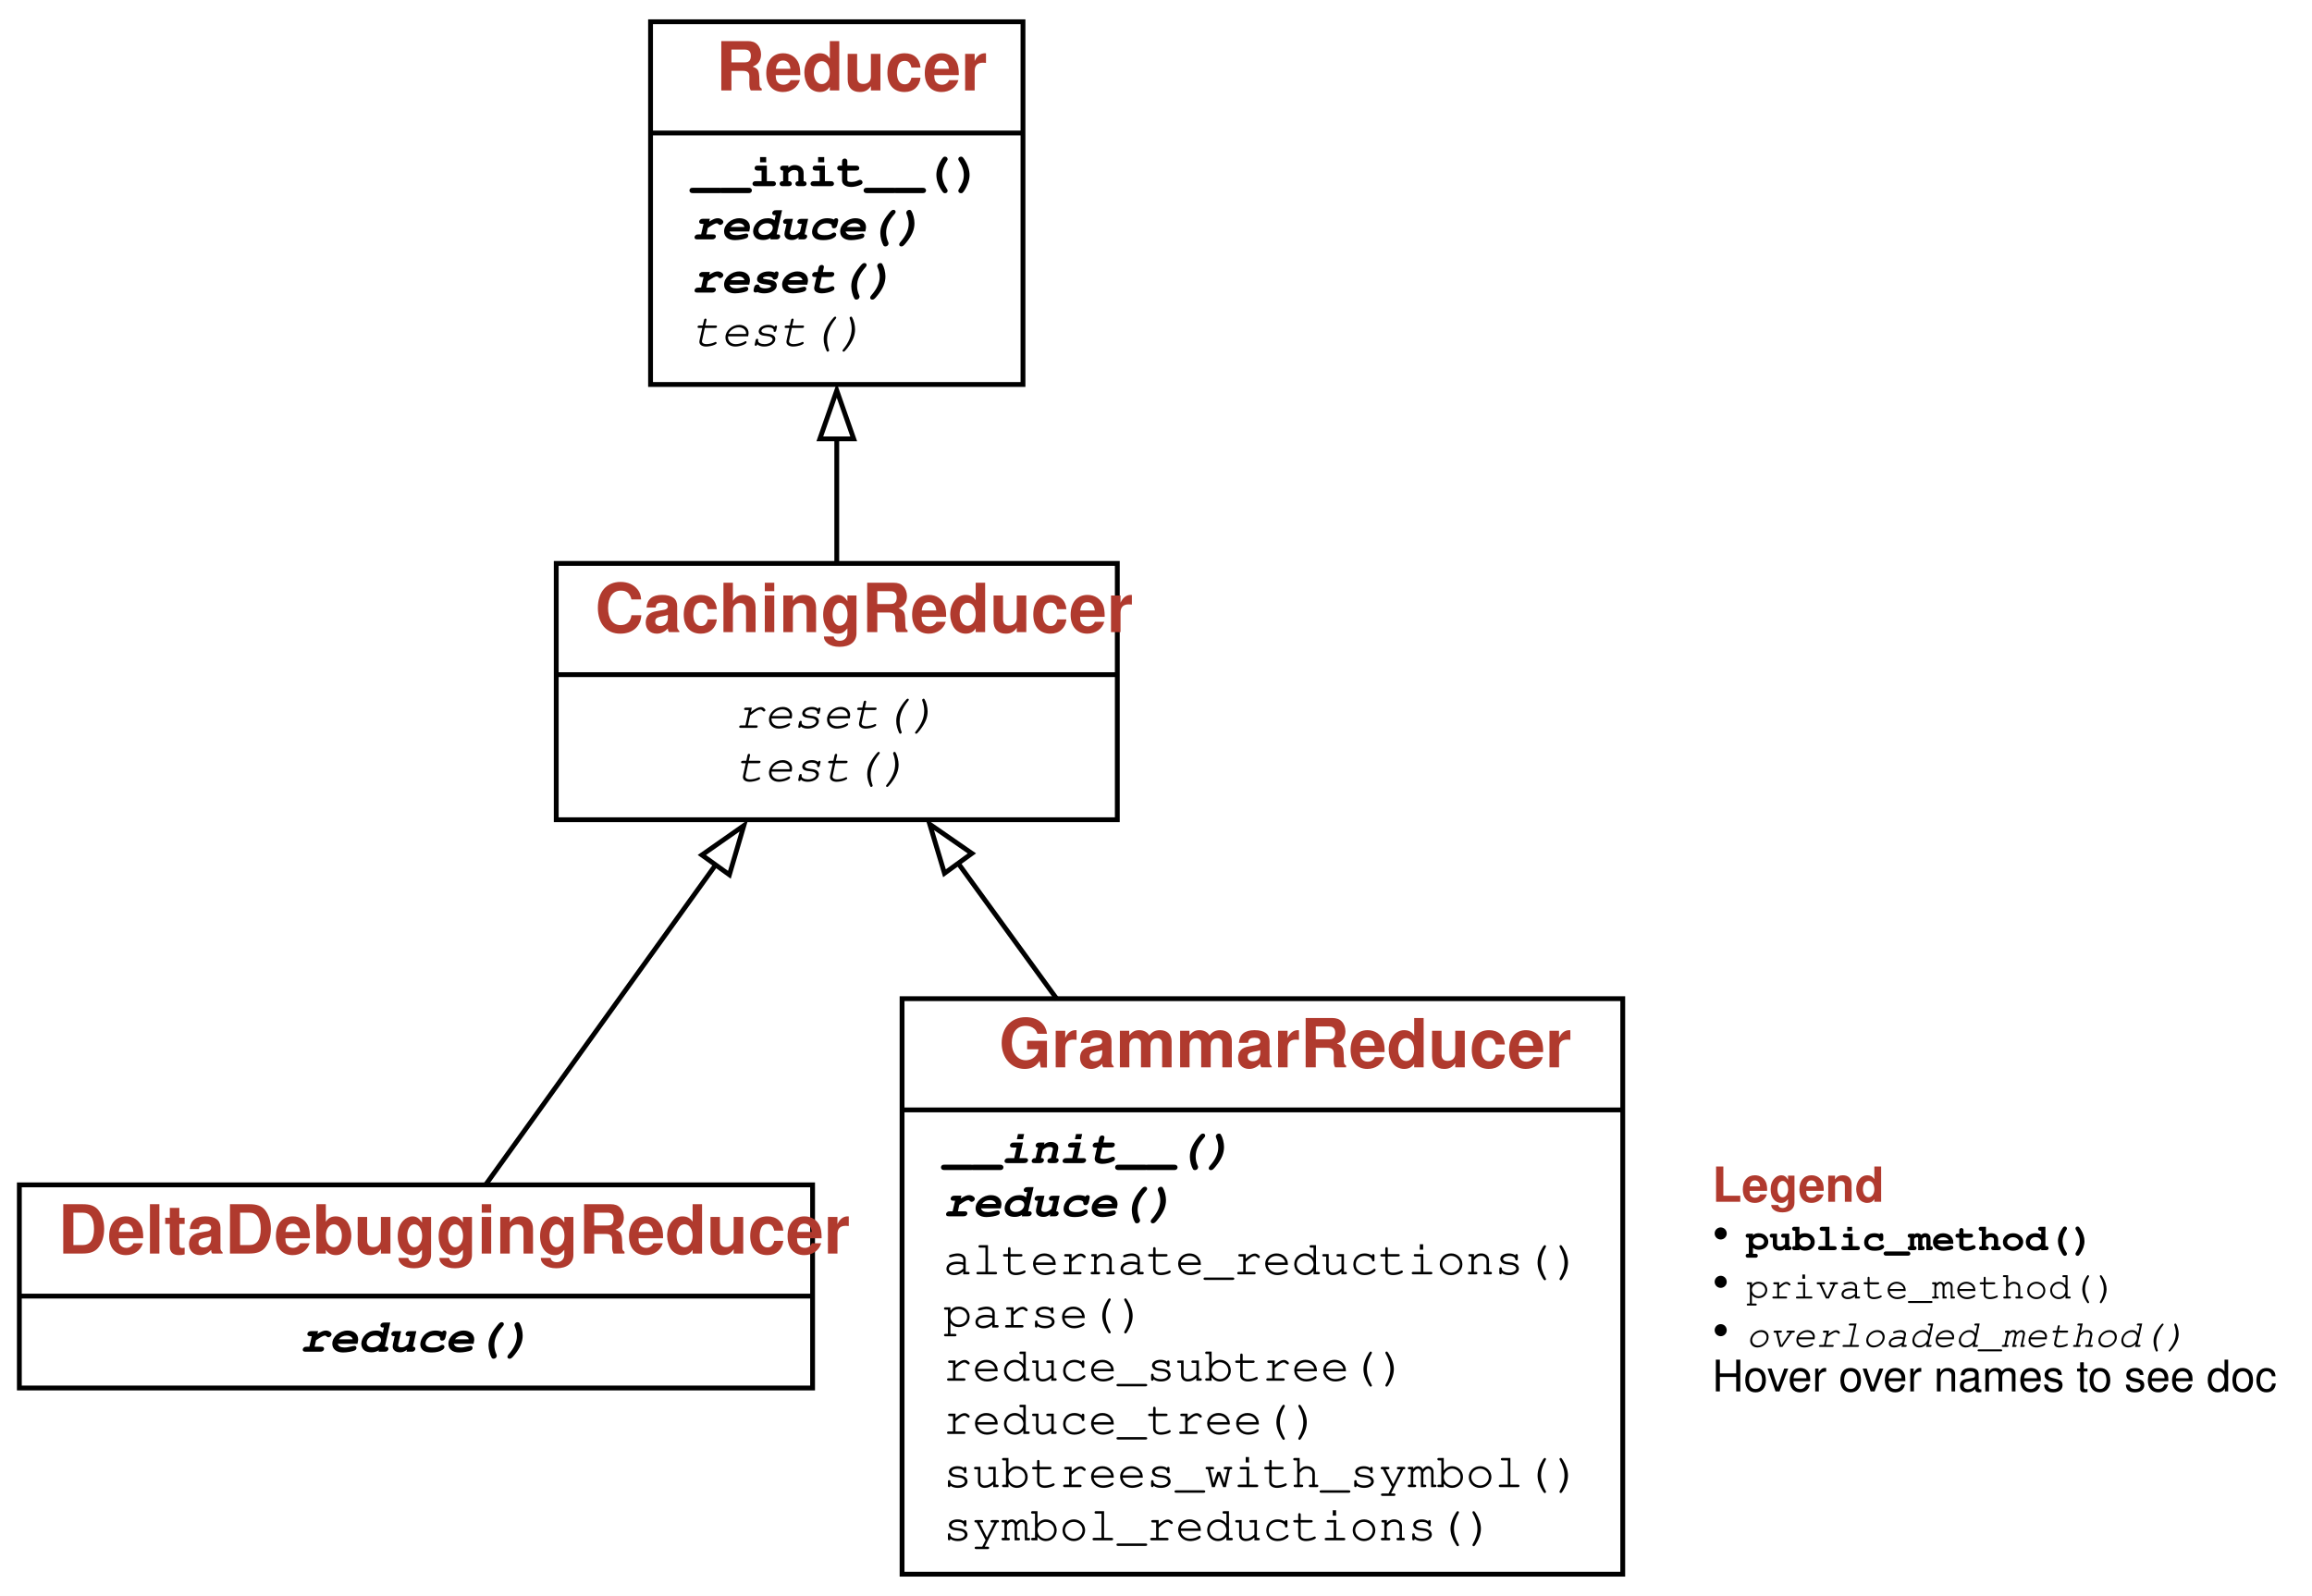
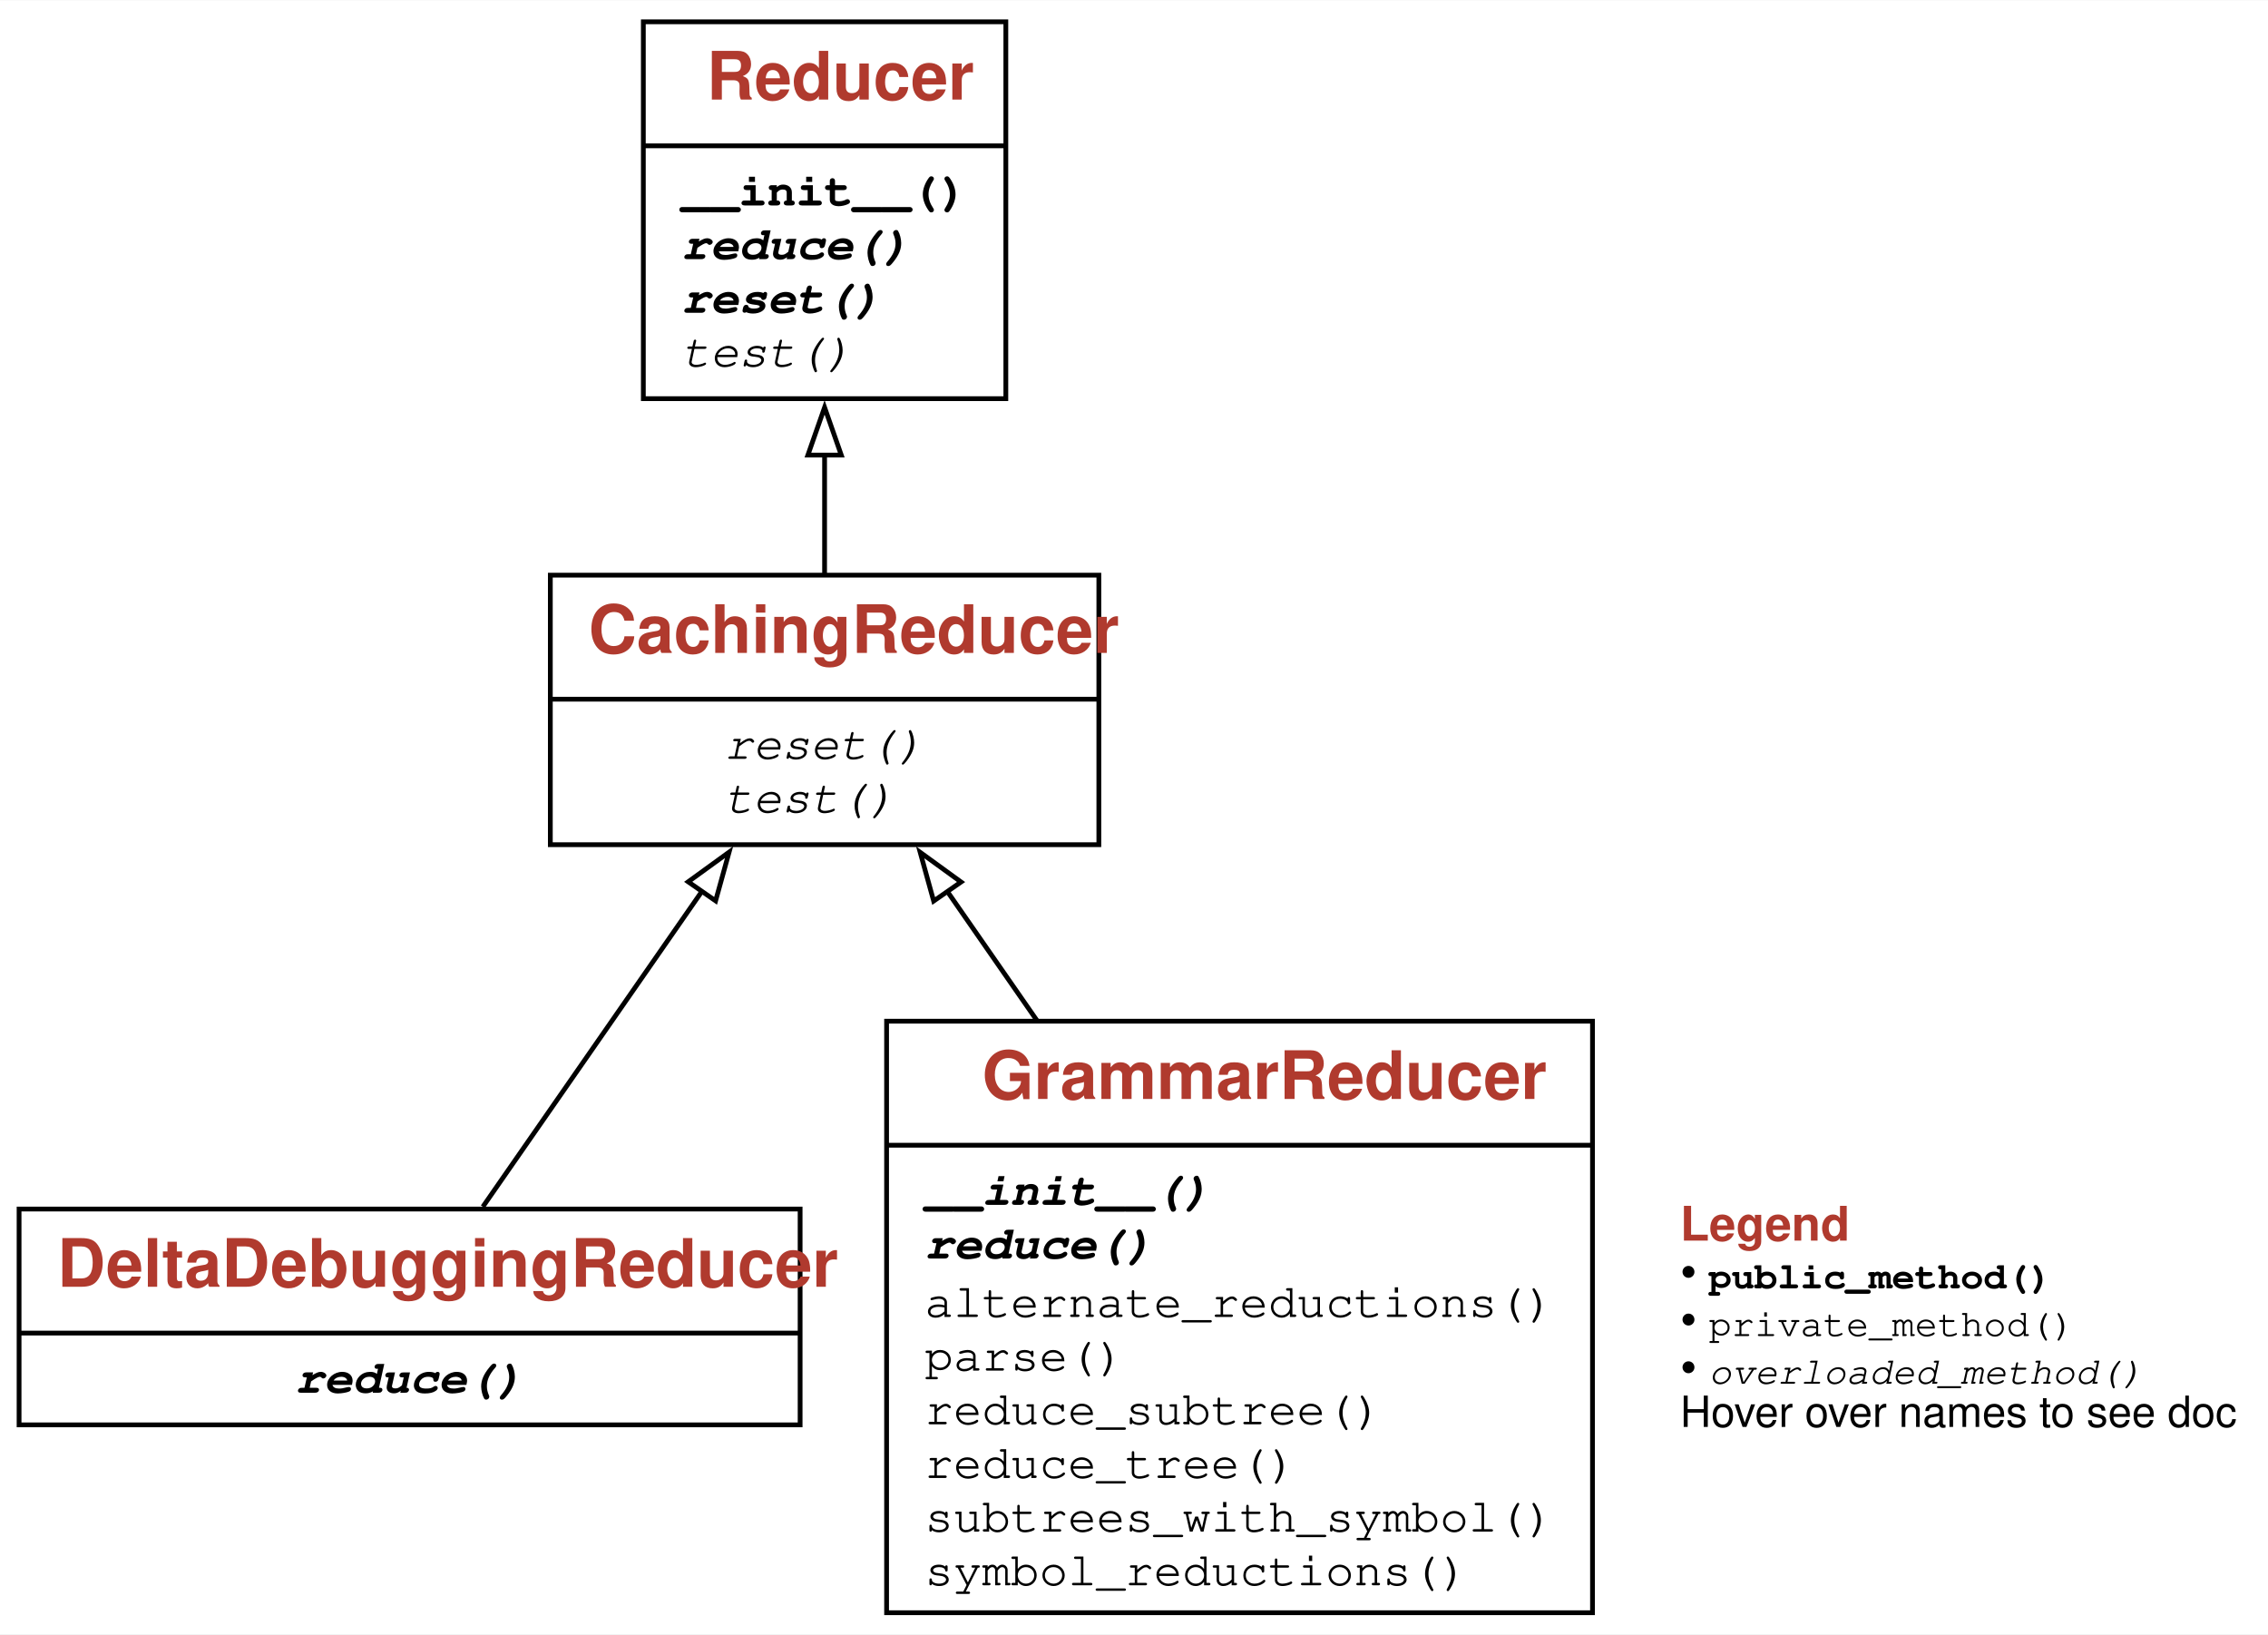
- <svg xmlns="http://www.w3.org/2000/svg" xmlns:xlink="http://www.w3.org/1999/xlink" width="478pt" height="330pt" viewBox="0.00 0.00 478.00 330.00">
-   <g id="graph0" class="graph" transform="scale(1 1) rotate(0) translate(4 326)">
+ <svg xmlns="http://www.w3.org/2000/svg" xmlns:xlink="http://www.w3.org/1999/xlink" width="476pt" height="343pt" viewBox="0.00 0.00 475.50 342.50">
+   <g id="graph0" class="graph" transform="scale(1 1) rotate(0) translate(4 338.5)">
    <g id="a_graph0">
      <a xlink:title="DeltaDebuggingReducer class hierarchy">
-         <polygon fill="white" stroke="none" points="-4,4 -4,-326 474,-326 474,4 -4,4" />
+         <polygon fill="white" stroke="none" points="-4,4 -4,-338.5 471.5,-338.5 471.5,4 -4,4" />
      </a>
    </g>
    <g id="node1" class="node">
      <g id="a_node1">
        <a xlink:href="#" xlink:title="class DeltaDebuggingReducer:&#10;Reduce inputs using delta debugging.">
-           <polygon fill="none" stroke="black" points="0,-39 0,-81 164,-81 164,-39 0,-39" />
-           <text text-anchor="start" x="8" y="-66.8" font-family="Patua One, Helvetica, sans-serif" font-weight="bold" font-size="14.00" fill="#b03a2e">DeltaDebuggingReducer</text>
-           <polyline fill="none" stroke="black" points="0,-58 164,-58" />
+           <polygon fill="none" stroke="black" points="0,-39.88 0,-85.12 163.75,-85.12 163.75,-39.88 0,-39.88" />
+           <text text-anchor="start" x="8" y="-68.83" font-family="Patua One, Helvetica, sans-serif" font-weight="bold" font-size="14.00" fill="#b03a2e">DeltaDebuggingReducer</text>
+           <polyline fill="none" stroke="black" points="0,-59.12 163.75,-59.12" />
          <g id="a_node1_0">
            <a xlink:href="#" xlink:title="DeltaDebuggingReducer">
              <g id="a_node1_1">
                <a xlink:href="#" xlink:title="reduce(self, inp: str) -&gt; str:&#10;Reduce input `inp` using delta debugging. Return reduced input.">
-                   <text text-anchor="start" x="58" y="-46.5" font-family="'Fira Mono', 'Source Code Pro', 'Courier', monospace" font-weight="bold" font-style="italic" font-size="10.00">reduce()</text>
+                   <text text-anchor="start" x="57.88" y="-46.62" font-family="'Fira Mono', 'Source Code Pro', 'Courier', monospace" font-weight="bold" font-style="italic" font-size="10.00">reduce()</text>
                </a>
              </g>
            </a>
          </g>
        </a>
      </g>
    </g>
    <g id="node2" class="node">
      <g id="a_node2">
        <a xlink:href="#" xlink:title="class CachingReducer:&#10;A reducer that also caches test outcomes">
-           <polygon fill="none" stroke="black" points="111,-156.5 111,-209.5 227,-209.5 227,-156.5 111,-156.5" />
-           <text text-anchor="start" x="119" y="-195.3" font-family="Patua One, Helvetica, sans-serif" font-weight="bold" font-size="14.00" fill="#b03a2e">CachingReducer</text>
-           <polyline fill="none" stroke="black" points="111,-186.5 227,-186.5" />
+           <polygon fill="none" stroke="black" points="111.38,-161.5 111.38,-218 226.38,-218 226.38,-161.5 111.38,-161.5" />
+           <text text-anchor="start" x="119.38" y="-201.7" font-family="Patua One, Helvetica, sans-serif" font-weight="bold" font-size="14.00" fill="#b03a2e">CachingReducer</text>
+           <polyline fill="none" stroke="black" points="111.38,-192 226.38,-192" />
          <g id="a_node2_2">
            <a xlink:href="#" xlink:title="CachingReducer">
              <g id="a_node2_3">
                <a xlink:href="#" xlink:title="reset(self):&#10;Reset the test counter to zero. To be extended in subclasses.">
-                   <text text-anchor="start" x="148" y="-175.5" font-family="'Fira Mono', 'Source Code Pro', 'Courier', monospace" font-style="italic" font-size="10.00">reset()</text>
+                   <text text-anchor="start" x="147.88" y="-179.5" font-family="'Fira Mono', 'Source Code Pro', 'Courier', monospace" font-style="italic" font-size="10.00">reset()</text>
                </a>
              </g>
              <g id="a_node2_4">
                <a xlink:href="#" xlink:title="test(self, inp):&#10;Test with input `inp`. Return outcome.&#10;To be extended in subclasses.">
-                   <text text-anchor="start" x="148" y="-164.5" font-family="'Fira Mono', 'Source Code Pro', 'Courier', monospace" font-style="italic" font-size="10.00">test()</text>
+                   <text text-anchor="start" x="147.88" y="-168.25" font-family="'Fira Mono', 'Source Code Pro', 'Courier', monospace" font-style="italic" font-size="10.00">test()</text>
                </a>
              </g>
            </a>
          </g>
        </a>
      </g>
    </g>
    <g id="edge1" class="edge">
-       <path fill="none" stroke="black" d="M96.37,-80.98C109.31,-98.99 128.64,-125.86 144.1,-147.37" />
-       <polygon fill="none" stroke="black" points="141.11,-149.21 149.79,-155.29 146.8,-145.12 141.11,-149.21" />
+       <path fill="none" stroke="black" d="M97.23,-85.6C109.98,-103.96 128.38,-130.45 143.34,-151.98" />
+       <polygon fill="none" stroke="black" points="140.28,-153.72 148.86,-159.94 146.03,-149.73 140.28,-153.72" />
    </g>
    <g id="node3" class="node">
      <g id="a_node3">
        <a xlink:href="#" xlink:title="class Reducer:&#10;Base class for reducers.">
-           <polygon fill="none" stroke="black" points="130.5,-246.5 130.5,-321.5 207.5,-321.5 207.5,-246.5 130.5,-246.5" />
-           <text text-anchor="start" x="144" y="-307.3" font-family="Patua One, Helvetica, sans-serif" font-weight="bold" font-size="14.00" fill="#b03a2e">Reducer</text>
-           <polyline fill="none" stroke="black" points="130.5,-298.5 207.5,-298.5" />
+           <polygon fill="none" stroke="black" points="130.88,-255 130.88,-334 206.88,-334 206.88,-255 130.88,-255" />
+           <text text-anchor="start" x="144.12" y="-317.7" font-family="Patua One, Helvetica, sans-serif" font-weight="bold" font-size="14.00" fill="#b03a2e">Reducer</text>
+           <polyline fill="none" stroke="black" points="130.88,-308 206.88,-308" />
          <g id="a_node3_5">
            <a xlink:href="#" xlink:title="Reducer">
              <g id="a_node3_6">
                <a xlink:href="#" xlink:title="__init__(self, runner: Fuzzer.Runner, log_test: bool = False) -&gt; None:&#10;Attach reducer to the given `runner`">
-                   <text text-anchor="start" x="139" y="-287.5" font-family="'Fira Mono', 'Source Code Pro', 'Courier', monospace" font-weight="bold" font-size="10.00">__init__()</text>
+                   <text text-anchor="start" x="138.88" y="-295.5" font-family="'Fira Mono', 'Source Code Pro', 'Courier', monospace" font-weight="bold" font-size="10.00">__init__()</text>
                </a>
              </g>
              <g id="a_node3_7">
                <a xlink:href="#" xlink:title="reduce(self, inp: str) -&gt; str:&#10;Reduce input `inp`. Return reduced input.&#10;To be defined in subclasses.">
-                   <text text-anchor="start" x="139" y="-276.5" font-family="'Fira Mono', 'Source Code Pro', 'Courier', monospace" font-weight="bold" font-style="italic" font-size="10.00">reduce()</text>
+                   <text text-anchor="start" x="138.88" y="-284.25" font-family="'Fira Mono', 'Source Code Pro', 'Courier', monospace" font-weight="bold" font-style="italic" font-size="10.00">reduce()</text>
                </a>
              </g>
              <g id="a_node3_8">
                <a xlink:href="#" xlink:title="reset(self) -&gt; None:&#10;Reset the test counter to zero. To be extended in subclasses.">
-                   <text text-anchor="start" x="139" y="-265.5" font-family="'Fira Mono', 'Source Code Pro', 'Courier', monospace" font-weight="bold" font-style="italic" font-size="10.00">reset()</text>
+                   <text text-anchor="start" x="138.88" y="-273" font-family="'Fira Mono', 'Source Code Pro', 'Courier', monospace" font-weight="bold" font-style="italic" font-size="10.00">reset()</text>
                </a>
              </g>
              <g id="a_node3_9">
                <a xlink:href="#" xlink:title="test(self, inp: str) -&gt; str:&#10;Test with input `inp`. Return outcome.&#10;To be extended in subclasses.">
-                   <text text-anchor="start" x="139" y="-254.5" font-family="'Fira Mono', 'Source Code Pro', 'Courier', monospace" font-style="italic" font-size="10.00">test()</text>
+                   <text text-anchor="start" x="138.88" y="-261.75" font-family="'Fira Mono', 'Source Code Pro', 'Courier', monospace" font-style="italic" font-size="10.00">test()</text>
                </a>
              </g>
            </a>
          </g>
        </a>
      </g>
    </g>
    <g id="edge2" class="edge">
-       <path fill="none" stroke="black" d="M169,-209.49C169,-217.47 169,-226.54 169,-235.53" />
-       <polygon fill="none" stroke="black" points="165.5,-235.26 169,-245.26 172.5,-235.26 165.5,-235.26" />
+       <path fill="none" stroke="black" d="M168.88,-218.29C168.88,-226.06 168.88,-234.76 168.88,-243.42" />
+       <polygon fill="none" stroke="black" points="165.38,-243.17 168.88,-253.17 172.38,-243.17 165.38,-243.17" />
    </g>
    <g id="node4" class="node">
      <g id="a_node4">
        <a xlink:href="#" xlink:title="class GrammarReducer:&#10;Reduce inputs using grammars">
-           <polygon fill="none" stroke="black" points="182.5,-0.5 182.5,-119.5 331.5,-119.5 331.5,-0.5 182.5,-0.5" />
-           <text text-anchor="start" x="202.5" y="-105.3" font-family="Patua One, Helvetica, sans-serif" font-weight="bold" font-size="14.00" fill="#b03a2e">GrammarReducer</text>
-           <polyline fill="none" stroke="black" points="182.5,-96.5 331.5,-96.5" />
+           <polygon fill="none" stroke="black" points="181.88,-0.5 181.88,-124.5 329.88,-124.5 329.88,-0.5 181.88,-0.5" />
+           <text text-anchor="start" x="201.88" y="-108.2" font-family="Patua One, Helvetica, sans-serif" font-weight="bold" font-size="14.00" fill="#b03a2e">GrammarReducer</text>
+           <polyline fill="none" stroke="black" points="181.88,-98.5 329.88,-98.5" />
          <g id="a_node4_10">
            <a xlink:href="#" xlink:title="GrammarReducer">
              <g id="a_node4_11">
                <a xlink:href="#" xlink:title="__init__(self, runner: Fuzzer.Runner, parser: Parser.Parser, *, log_test: bool = False, log_reduce: bool = False):&#10;Constructor.&#10;`runner` is the runner to be used.&#10;`parser` is the parser to be used.&#10;`log_test` - if set, show tests and results.&#10;`log_reduce` - if set, show reduction steps.">
-                   <text text-anchor="start" x="191" y="-85.5" font-family="'Fira Mono', 'Source Code Pro', 'Courier', monospace" font-weight="bold" font-style="italic" font-size="10.00">__init__()</text>
+                   <text text-anchor="start" x="189.88" y="-86" font-family="'Fira Mono', 'Source Code Pro', 'Courier', monospace" font-weight="bold" font-style="italic" font-size="10.00">__init__()</text>
                </a>
              </g>
              <g id="a_node4_12">
                <a xlink:href="#" xlink:title="reduce(self, inp):&#10;Reduce input `inp`. Return reduced input.&#10;To be defined in subclasses.">
-                   <text text-anchor="start" x="191" y="-74.5" font-family="'Fira Mono', 'Source Code Pro', 'Courier', monospace" font-weight="bold" font-style="italic" font-size="10.00">reduce()</text>
+                   <text text-anchor="start" x="189.88" y="-74.75" font-family="'Fira Mono', 'Source Code Pro', 'Courier', monospace" font-weight="bold" font-style="italic" font-size="10.00">reduce()</text>
                </a>
              </g>
              <g id="a_node4_13">
                <a xlink:href="#" xlink:title="alternate_reductions(self, tree: DerivationTree, symbol: str, depth: int = -1)">
-                   <text text-anchor="start" x="191" y="-62.5" font-family="'Fira Mono', 'Source Code Pro', 'Courier', monospace" font-size="10.00">alternate_reductions()</text>
+                   <text text-anchor="start" x="189.88" y="-62.5" font-family="'Fira Mono', 'Source Code Pro', 'Courier', monospace" font-size="10.00">alternate_reductions()</text>
                </a>
              </g>
              <g id="a_node4_14">
                <a xlink:href="#" xlink:title="parse(self, inp)">
-                   <text text-anchor="start" x="191" y="-51.5" font-family="'Fira Mono', 'Source Code Pro', 'Courier', monospace" font-size="10.00">parse()</text>
+                   <text text-anchor="start" x="189.88" y="-51.25" font-family="'Fira Mono', 'Source Code Pro', 'Courier', monospace" font-size="10.00">parse()</text>
                </a>
              </g>
              <g id="a_node4_15">
                <a xlink:href="#" xlink:title="reduce_subtree(self, tree: DerivationTree, subtree: DerivationTree, depth: int = -1)">
-                   <text text-anchor="start" x="191" y="-40.5" font-family="'Fira Mono', 'Source Code Pro', 'Courier', monospace" font-size="10.00">reduce_subtree()</text>
+                   <text text-anchor="start" x="189.88" y="-40" font-family="'Fira Mono', 'Source Code Pro', 'Courier', monospace" font-size="10.00">reduce_subtree()</text>
                </a>
              </g>
              <g id="a_node4_16">
                <a xlink:href="#" xlink:title="reduce_tree(self, tree)">
-                   <text text-anchor="start" x="191" y="-29.5" font-family="'Fira Mono', 'Source Code Pro', 'Courier', monospace" font-size="10.00">reduce_tree()</text>
+                   <text text-anchor="start" x="189.88" y="-28.75" font-family="'Fira Mono', 'Source Code Pro', 'Courier', monospace" font-size="10.00">reduce_tree()</text>
                </a>
              </g>
              <g id="a_node4_17">
                <a xlink:href="#" xlink:title="subtrees_with_symbol(self, tree: DerivationTree, symbol: str, depth: int = -1, ignore_root: bool = True) -&gt; List[DerivationTree]:&#10;Find all subtrees in `tree` whose root is `symbol`.&#10;If `ignore_root` is true, ignore the root note of `tree`.">
-                   <text text-anchor="start" x="191" y="-18.5" font-family="'Fira Mono', 'Source Code Pro', 'Courier', monospace" font-size="10.00">subtrees_with_symbol()</text>
+                   <text text-anchor="start" x="189.88" y="-17.5" font-family="'Fira Mono', 'Source Code Pro', 'Courier', monospace" font-size="10.00">subtrees_with_symbol()</text>
                </a>
              </g>
              <g id="a_node4_18">
                <a xlink:href="#" xlink:title="symbol_reductions(self, tree: DerivationTree, symbol: str, depth: int = -1):&#10;Find all expansion alternatives for the given symbol">
-                   <text text-anchor="start" x="191" y="-7.5" font-family="'Fira Mono', 'Source Code Pro', 'Courier', monospace" font-size="10.00">symbol_reductions()</text>
+                   <text text-anchor="start" x="189.88" y="-6.25" font-family="'Fira Mono', 'Source Code Pro', 'Courier', monospace" font-size="10.00">symbol_reductions()</text>
                </a>
              </g>
            </a>
          </g>
        </a>
      </g>
    </g>
    <g id="edge3" class="edge">
-       <path fill="none" stroke="black" d="M214.55,-119.37C207.51,-129.05 200.42,-138.8 194,-147.63" />
-       <polygon fill="none" stroke="black" points="191.27,-145.43 188.22,-155.57 196.93,-149.54 191.27,-145.43" />
+       <path fill="none" stroke="black" d="M213.39,-124.66C206.94,-133.95 200.45,-143.29 194.51,-151.85" />
+       <polygon fill="none" stroke="black" points="191.75,-149.69 188.92,-159.9 197.49,-153.68 191.75,-149.69" />
    </g>
    <g id="node5" class="node">
-       <text text-anchor="start" x="350" y="-77.5" font-family="Patua One, Helvetica, sans-serif" font-weight="bold" font-size="10.00" fill="#b03a2e">Legend</text>
-       <text text-anchor="start" x="350" y="-67.5" font-family="Patua One, Helvetica, sans-serif" font-size="10.00">• </text>
-       <text text-anchor="start" x="357" y="-67.5" font-family="'Fira Mono', 'Source Code Pro', 'Courier', monospace" font-weight="bold" font-size="8.00">public_method()</text>
-       <text text-anchor="start" x="350" y="-57.5" font-family="Patua One, Helvetica, sans-serif" font-size="10.00">• </text>
-       <text text-anchor="start" x="357" y="-57.5" font-family="'Fira Mono', 'Source Code Pro', 'Courier', monospace" font-size="8.00">private_method()</text>
-       <text text-anchor="start" x="350" y="-47.5" font-family="Patua One, Helvetica, sans-serif" font-size="10.00">• </text>
-       <text text-anchor="start" x="357" y="-47.5" font-family="'Fira Mono', 'Source Code Pro', 'Courier', monospace" font-style="italic" font-size="8.00">overloaded_method()</text>
-       <text text-anchor="start" x="350" y="-38.3" font-family="Helvetica,sans-Serif" font-size="9.00">Hover over names to see doc</text>
+       <text text-anchor="start" x="348.25" y="-78.5" font-family="Patua One, Helvetica, sans-serif" font-weight="bold" font-size="10.00" fill="#b03a2e">Legend</text>
+       <text text-anchor="start" x="348.25" y="-68.5" font-family="Patua One, Helvetica, sans-serif" font-size="10.00">• </text>
+       <text text-anchor="start" x="354.25" y="-68.5" font-family="'Fira Mono', 'Source Code Pro', 'Courier', monospace" font-weight="bold" font-size="8.00">public_method()</text>
+       <text text-anchor="start" x="348.25" y="-58.5" font-family="Patua One, Helvetica, sans-serif" font-size="10.00">• </text>
+       <text text-anchor="start" x="354.25" y="-58.5" font-family="'Fira Mono', 'Source Code Pro', 'Courier', monospace" font-size="8.00">private_method()</text>
+       <text text-anchor="start" x="348.25" y="-48.5" font-family="Patua One, Helvetica, sans-serif" font-size="10.00">• </text>
+       <text text-anchor="start" x="354.25" y="-48.5" font-family="'Fira Mono', 'Source Code Pro', 'Courier', monospace" font-style="italic" font-size="8.00">overloaded_method()</text>
+       <text text-anchor="start" x="348.25" y="-39.45" font-family="Helvetica,sans-Serif" font-size="9.00">Hover over names to see doc</text>
    </g>
  </g>
</svg>
